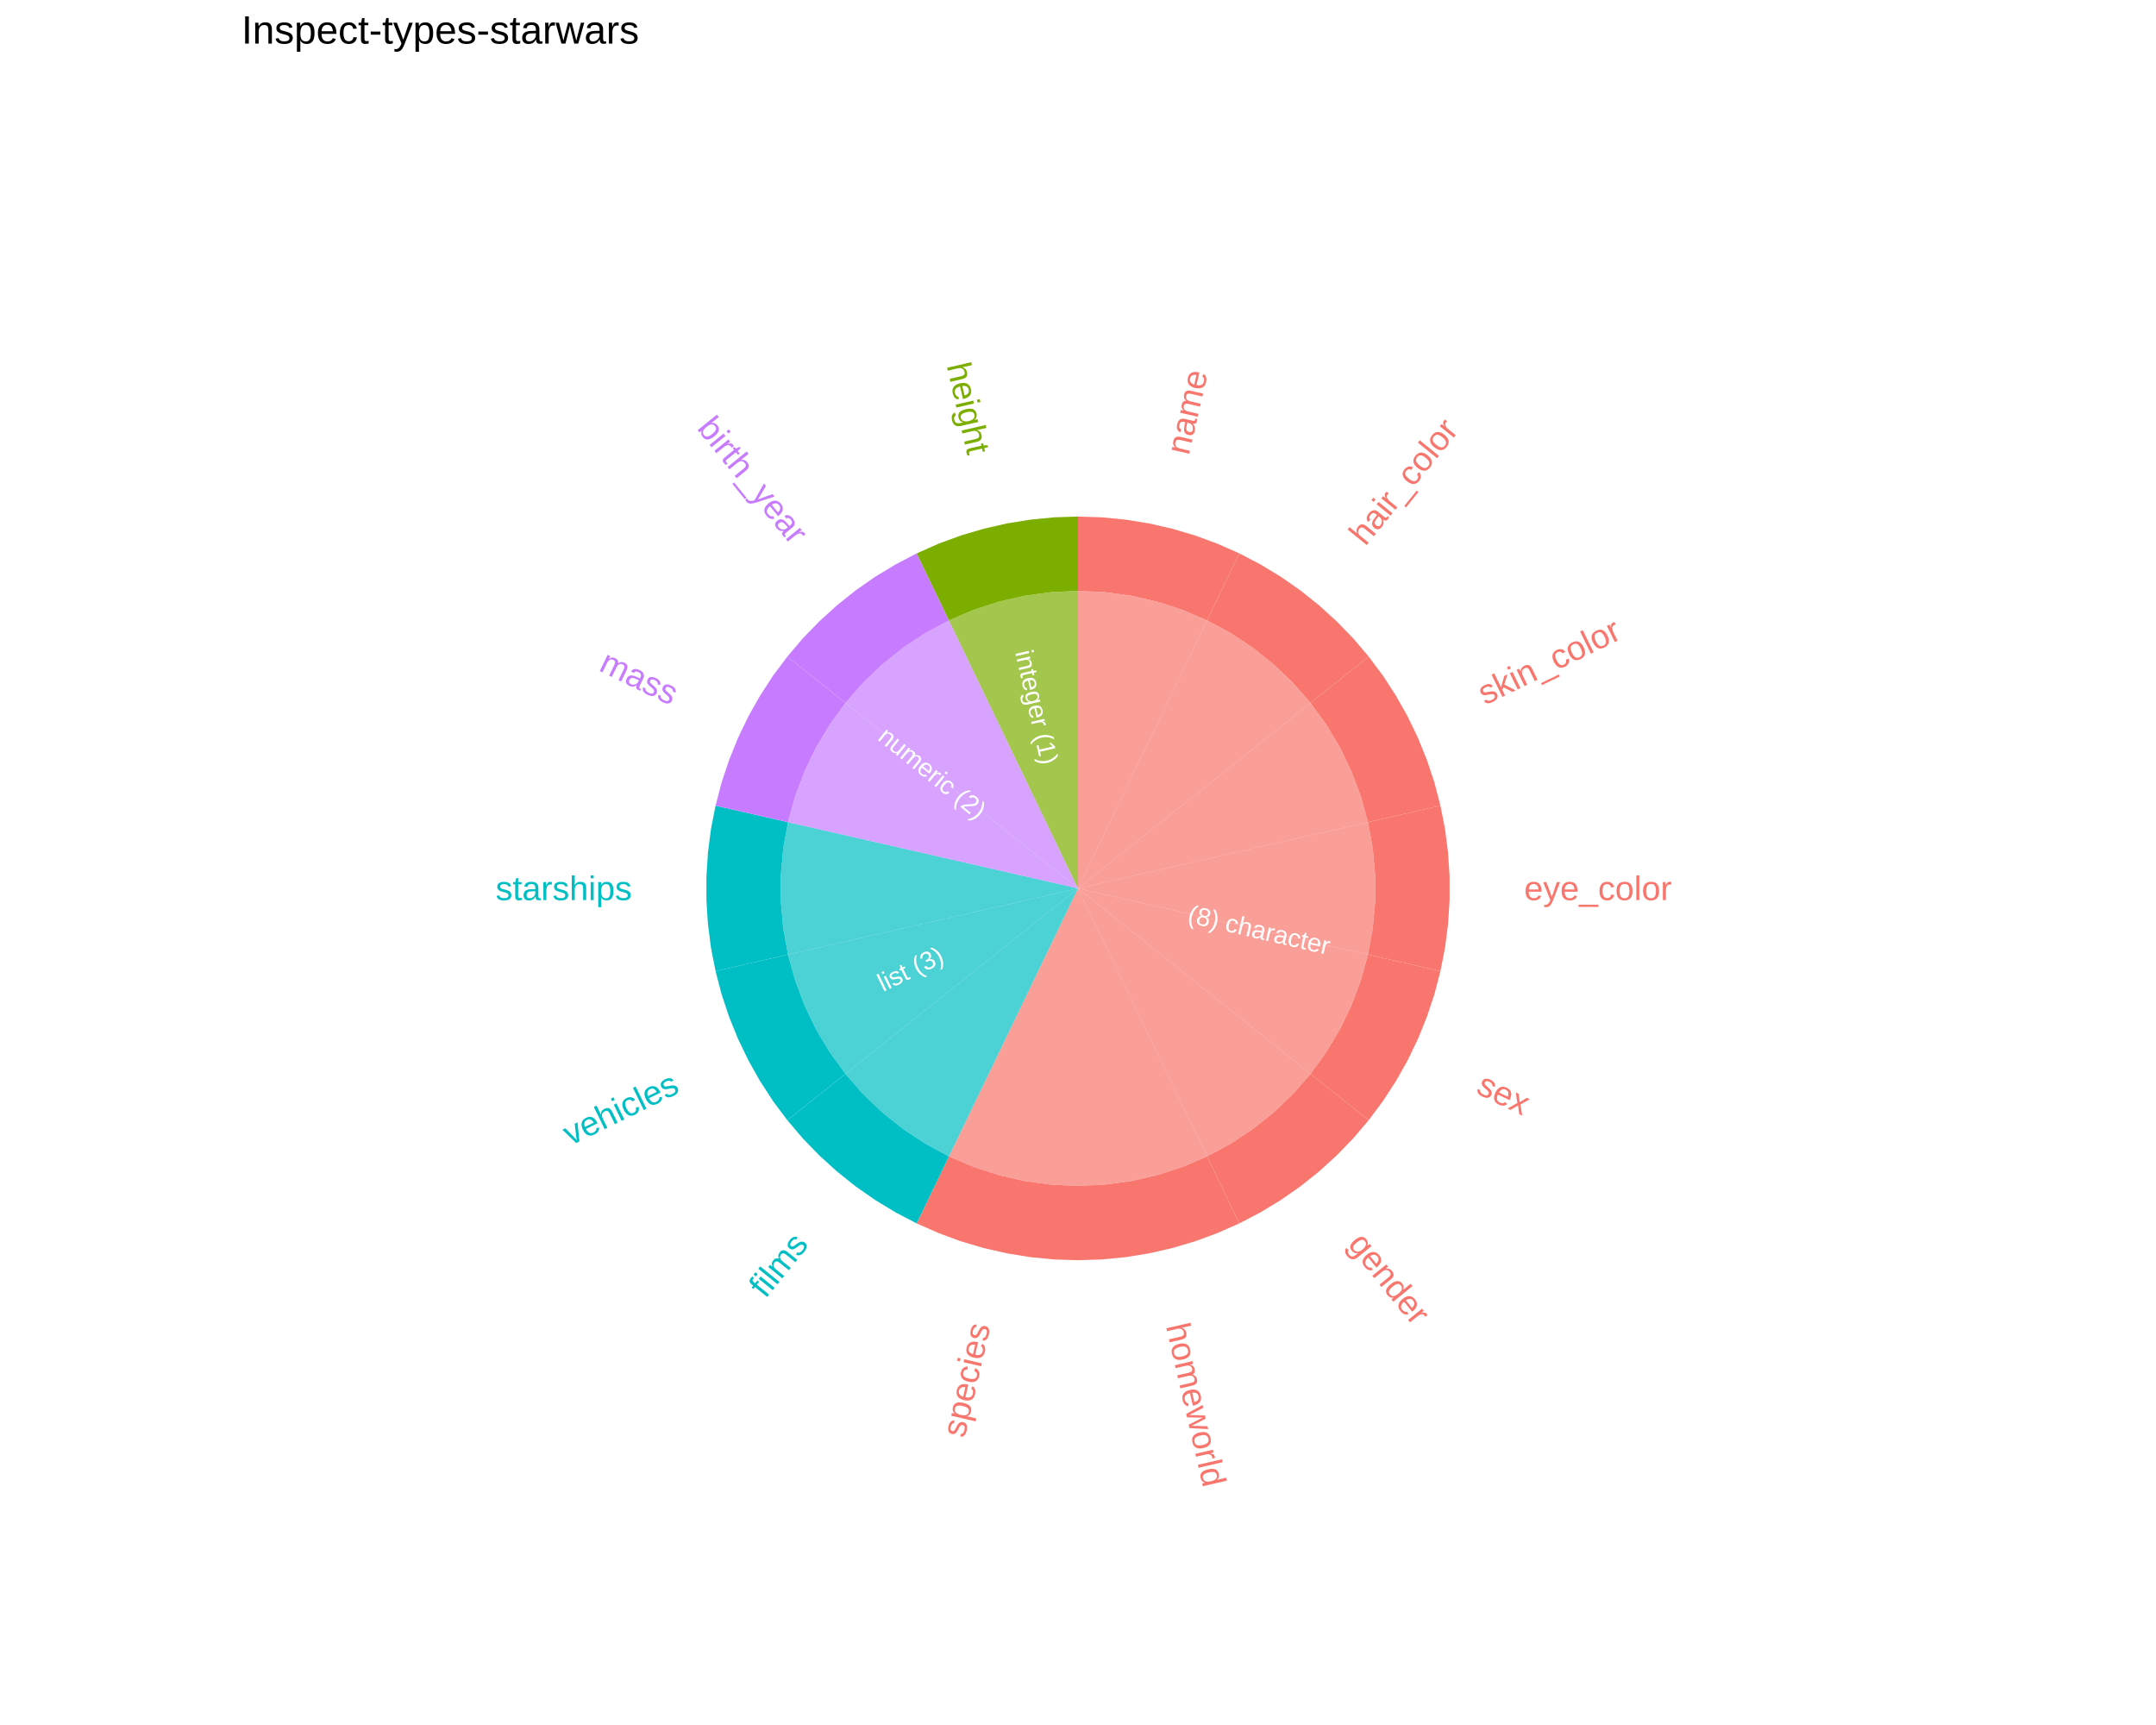
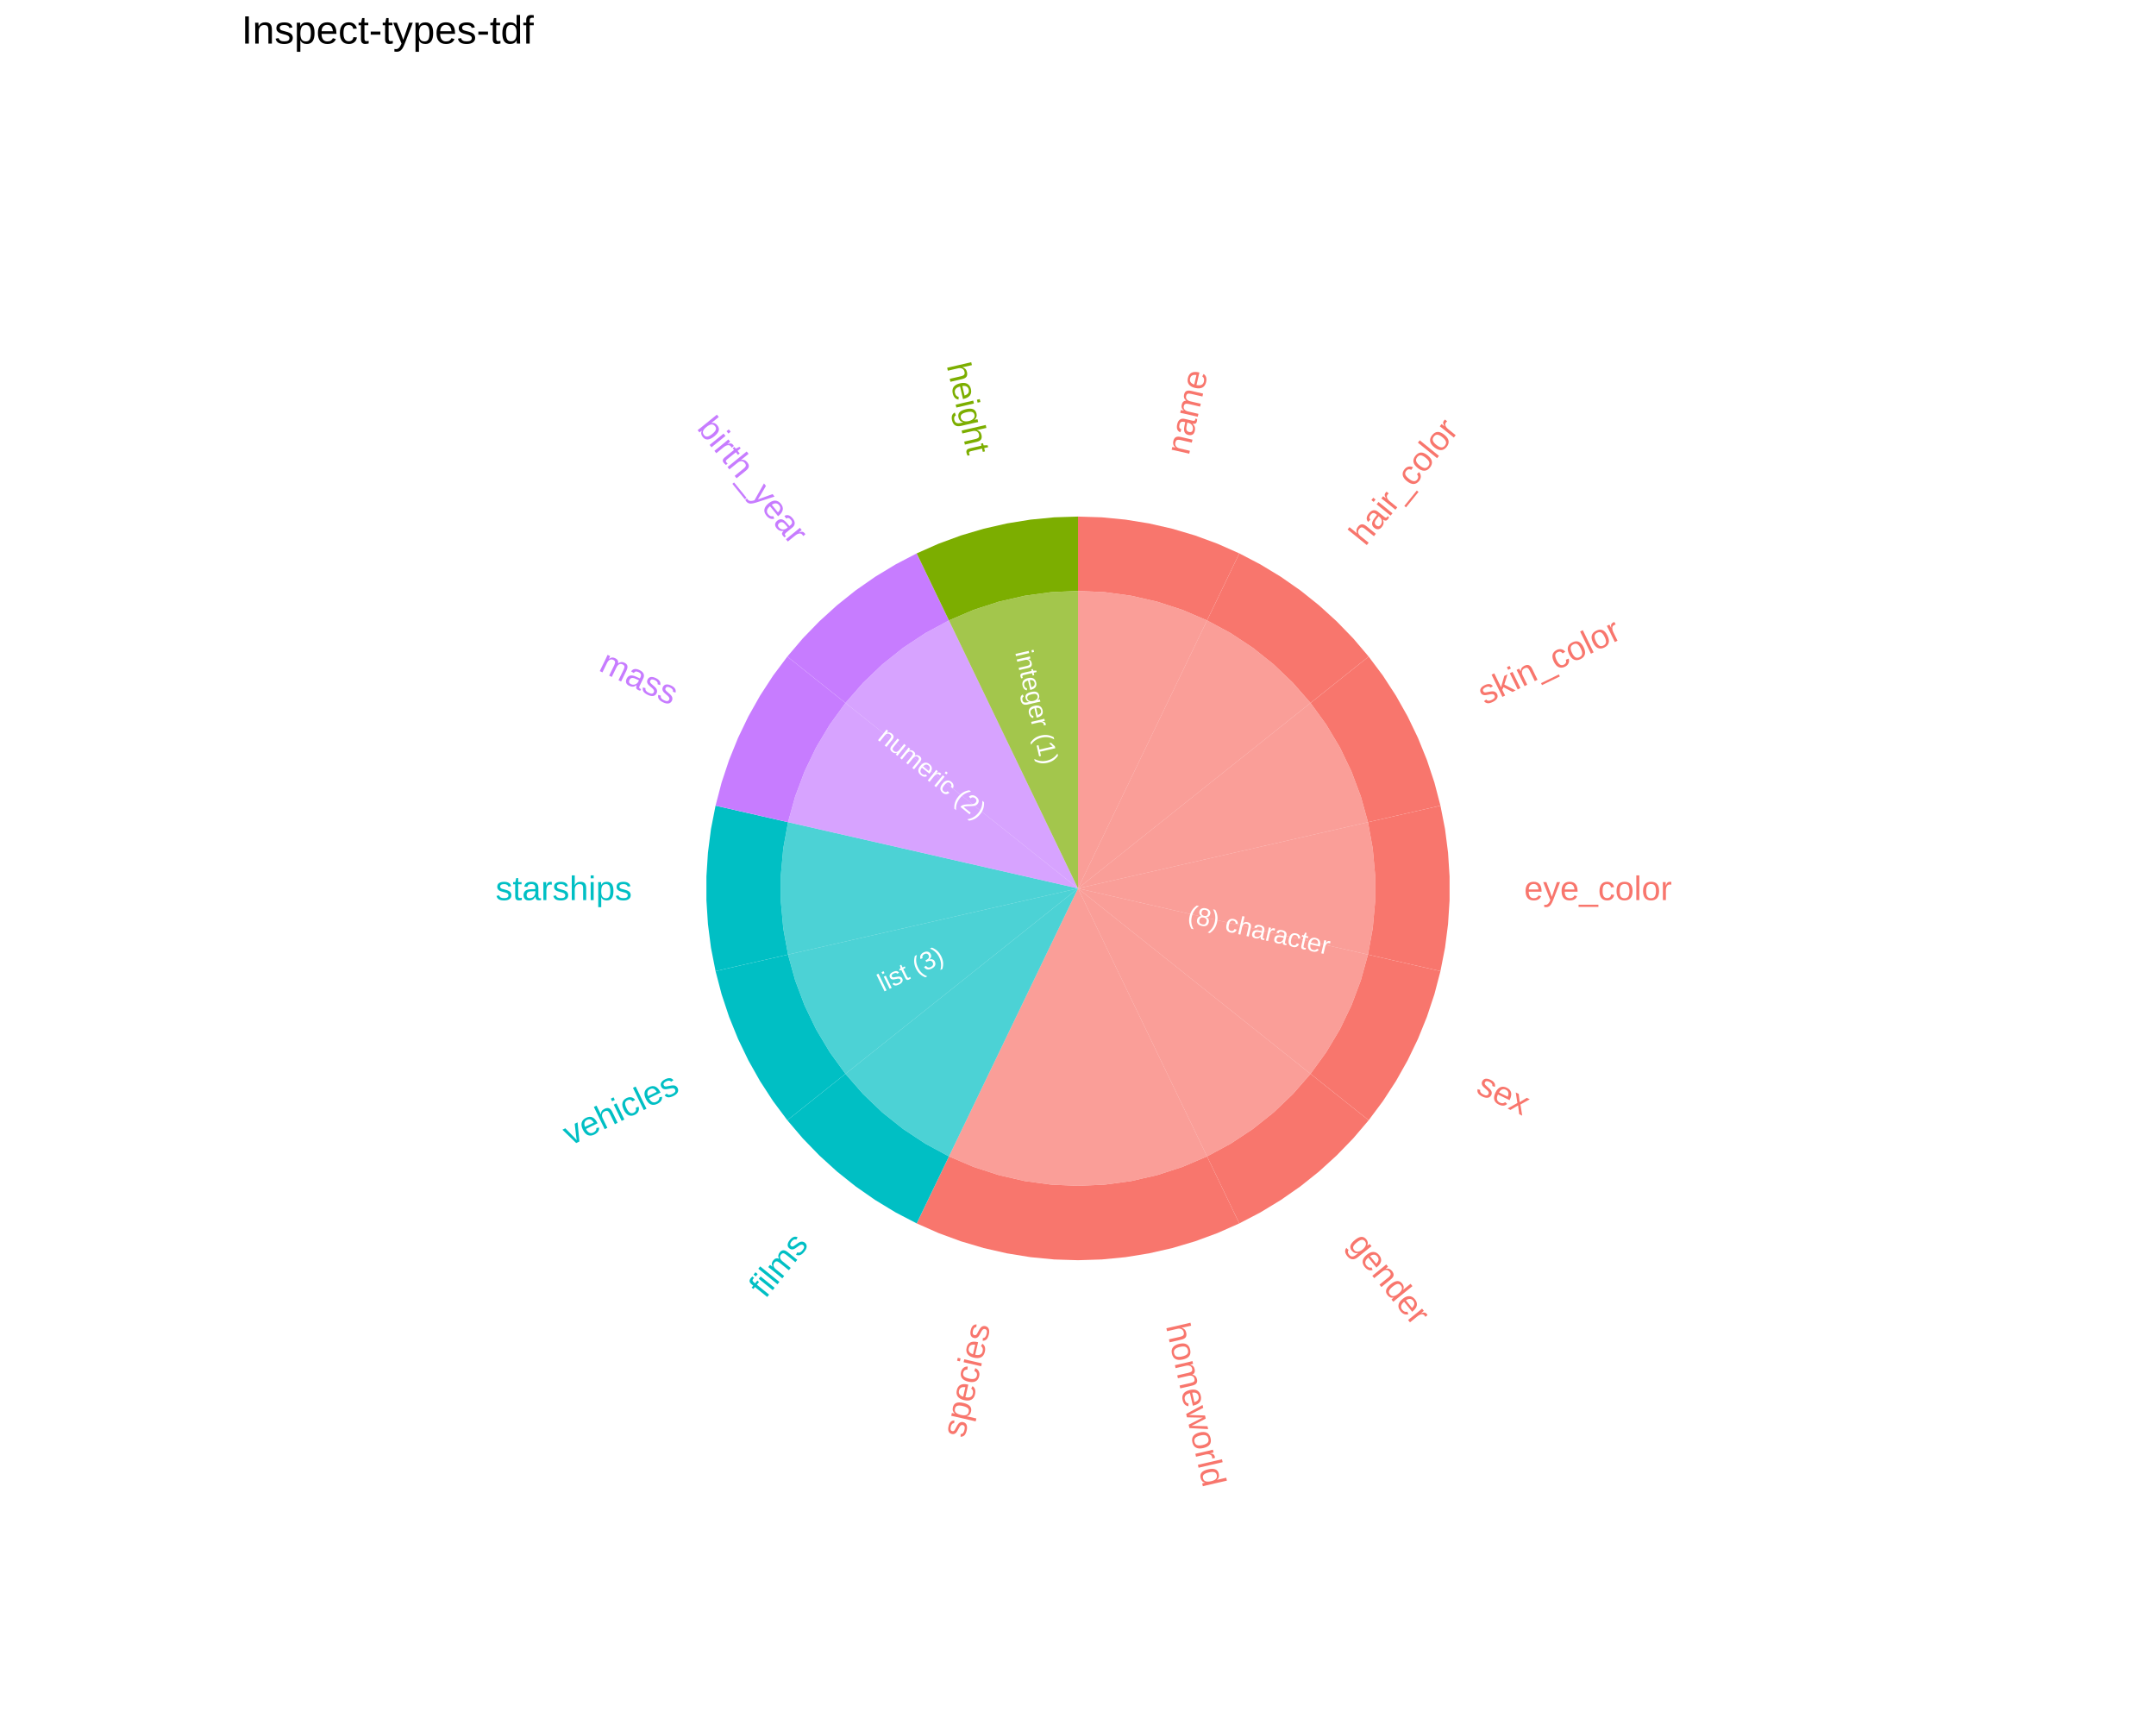
<svg xmlns="http://www.w3.org/2000/svg" viewBox="0 0 720.00 576.00">
  <defs>
    <style type="text/css">
    line, polyline, polygon, path, rect, circle {
      fill: none;
      stroke: #000000;
      stroke-linecap: round;
      stroke-linejoin: round;
      stroke-miterlimit: 10.00;
    }
  </style>
  </defs>
  <rect width="100%" height="100%" style="stroke: none; fill: #FFFFFF;" />
  <defs>
    <clipPath id="cpODAuNjV8NjM5LjM1fDU3Ni4wMHwxNy4yOQ==">
      <rect x="80.65" y="17.29" width="558.71" height="558.71" />
    </clipPath>
  </defs>
  <polygon points="403.10,207.16 406.69,199.70 410.28,192.24 413.87,184.78 406.59,181.56 399.12,178.81 391.49,176.55 383.73,174.78 375.88,173.51 367.95,172.74 360.00,172.49 360.00,180.77 360.00,189.04 360.00,197.32 368.90,197.72 377.74,198.92 386.42,200.90 394.90,203.65 403.10,207.16 " style="stroke-width: 1.07; stroke: none; fill: #F8766D;" clip-path="url(#cpODAuNjV8NjM5LjM1fDU3Ni4wMHwxNy4yOQ==)" />
  <polygon points="437.66,234.72 444.13,229.56 450.60,224.40 457.07,219.24 451.91,213.17 446.37,207.46 440.48,202.11 434.26,197.14 427.73,192.59 420.93,188.47 413.87,184.78 410.28,192.24 406.69,199.70 403.10,207.16 410.94,211.38 418.38,216.29 425.35,221.85 431.79,228.01 437.66,234.72 " style="stroke-width: 1.07; stroke: none; fill: #F8766D;" clip-path="url(#cpODAuNjV8NjM5LjM1fDU3Ni4wMHwxNy4yOQ==)" />
  <polygon points="456.84,274.54 464.91,272.70 472.97,270.86 481.04,269.02 479.03,261.32 476.52,253.77 473.53,246.39 470.08,239.22 466.17,232.28 461.83,225.61 457.07,219.24 450.60,224.40 444.13,229.56 437.66,234.72 442.89,241.93 447.47,249.58 451.33,257.61 454.46,265.95 456.84,274.54 " style="stroke-width: 1.07; stroke: none; fill: #F8766D;" clip-path="url(#cpODAuNjV8NjM5LjM1fDU3Ni4wMHwxNy4yOQ==)" />
  <polygon points="456.84,318.75 464.91,320.59 472.97,322.43 481.04,324.27 482.57,316.46 483.58,308.57 484.09,300.63 484.09,292.67 483.58,284.72 482.57,276.83 481.04,269.02 472.97,270.86 464.91,272.70 456.84,274.54 458.43,283.31 459.23,292.19 459.23,301.10 458.43,309.98 456.84,318.75 " style="stroke-width: 1.07; stroke: none; fill: #F8766D;" clip-path="url(#cpODAuNjV8NjM5LjM1fDU3Ni4wMHwxNy4yOQ==)" />
  <polygon points="437.66,358.57 444.13,363.74 450.60,368.90 457.07,374.06 461.83,367.68 466.17,361.01 470.08,354.07 473.53,346.90 476.52,339.53 479.03,331.97 481.04,324.27 472.97,322.43 464.91,320.59 456.84,318.75 454.46,327.34 451.33,335.68 447.47,343.71 442.89,351.36 437.66,358.57 " style="stroke-width: 1.07; stroke: none; fill: #F8766D;" clip-path="url(#cpODAuNjV8NjM5LjM1fDU3Ni4wMHwxNy4yOQ==)" />
  <polygon points="403.10,386.14 406.69,393.59 410.28,401.05 413.87,408.51 420.93,404.83 427.73,400.70 434.26,396.15 440.48,391.19 446.37,385.83 451.91,380.12 457.07,374.06 450.60,368.90 444.13,363.74 437.66,358.57 431.79,365.29 425.35,371.45 418.38,377.00 410.94,381.91 403.10,386.14 " style="stroke-width: 1.07; stroke: none; fill: #F8766D;" clip-path="url(#cpODAuNjV8NjM5LjM1fDU3Ni4wMHwxNy4yOQ==)" />
  <polygon points="360.00,395.97 360.00,404.25 360.00,412.53 360.00,420.80 367.95,420.55 375.88,419.78 383.73,418.51 391.49,416.74 399.12,414.48 406.59,411.73 413.87,408.51 410.28,401.05 406.69,393.59 403.10,386.14 394.90,389.64 386.42,392.39 377.74,394.38 368.90,395.57 360.00,395.97 " style="stroke-width: 1.07; stroke: none; fill: #F8766D;" clip-path="url(#cpODAuNjV8NjM5LjM1fDU3Ni4wMHwxNy4yOQ==)" />
  <polygon points="316.90,386.14 313.31,393.59 309.72,401.05 306.13,408.51 313.41,411.73 320.88,414.48 328.51,416.74 336.27,418.51 344.12,419.78 352.05,420.55 360.00,420.80 360.00,412.53 360.00,404.25 360.00,395.97 351.10,395.57 342.26,394.38 333.58,392.39 325.10,389.64 316.90,386.14 " style="stroke-width: 1.07; stroke: none; fill: #F8766D;" clip-path="url(#cpODAuNjV8NjM5LjM1fDU3Ni4wMHwxNy4yOQ==)" />
  <polygon points="282.34,358.57 275.87,363.74 269.40,368.90 262.93,374.06 268.09,380.12 273.63,385.83 279.52,391.19 285.74,396.15 292.27,400.70 299.07,404.83 306.13,408.51 309.72,401.05 313.31,393.59 316.90,386.14 309.06,381.91 301.62,377.00 294.65,371.45 288.21,365.29 282.34,358.57 " style="stroke-width: 1.07; stroke: none; fill: #00BFC4;" clip-path="url(#cpODAuNjV8NjM5LjM1fDU3Ni4wMHwxNy4yOQ==)" />
  <polygon points="263.16,318.75 255.09,320.59 247.03,322.43 238.96,324.27 240.97,331.97 243.48,339.53 246.47,346.90 249.92,354.07 253.83,361.01 258.17,367.68 262.93,374.06 269.40,368.90 275.87,363.74 282.34,358.57 277.11,351.36 272.53,343.71 268.67,335.68 265.54,327.34 263.16,318.75 " style="stroke-width: 1.07; stroke: none; fill: #00BFC4;" clip-path="url(#cpODAuNjV8NjM5LjM1fDU3Ni4wMHwxNy4yOQ==)" />
  <polygon points="263.16,274.54 255.09,272.70 247.03,270.86 238.96,269.02 237.43,276.83 236.42,284.72 235.91,292.67 235.91,300.63 236.42,308.57 237.43,316.46 238.96,324.27 247.03,322.43 255.09,320.59 263.16,318.75 261.57,309.98 260.77,301.10 260.77,292.19 261.57,283.31 263.16,274.54 " style="stroke-width: 1.07; stroke: none; fill: #00BFC4;" clip-path="url(#cpODAuNjV8NjM5LjM1fDU3Ni4wMHwxNy4yOQ==)" />
  <polygon points="282.34,234.72 275.87,229.56 269.40,224.40 262.93,219.24 258.17,225.61 253.83,232.28 249.92,239.22 246.47,246.39 243.48,253.77 240.97,261.32 238.96,269.02 247.03,270.86 255.09,272.70 263.16,274.54 265.54,265.95 268.67,257.61 272.53,249.58 277.11,241.93 282.34,234.72 " style="stroke-width: 1.07; stroke: none; fill: #C77CFF;" clip-path="url(#cpODAuNjV8NjM5LjM1fDU3Ni4wMHwxNy4yOQ==)" />
  <polygon points="316.90,207.16 313.31,199.70 309.72,192.24 306.13,184.78 299.07,188.47 292.27,192.59 285.74,197.14 279.52,202.11 273.63,207.46 268.09,213.17 262.93,219.24 269.40,224.40 275.87,229.56 282.34,234.72 288.21,228.01 294.65,221.85 301.62,216.29 309.06,211.38 316.90,207.16 " style="stroke-width: 1.07; stroke: none; fill: #C77CFF;" clip-path="url(#cpODAuNjV8NjM5LjM1fDU3Ni4wMHwxNy4yOQ==)" />
  <polygon points="360.00,197.32 360.00,189.04 360.00,180.77 360.00,172.49 352.05,172.74 344.12,173.51 336.27,174.78 328.51,176.55 320.88,178.81 313.41,181.56 306.13,184.78 309.72,192.24 313.31,199.70 316.90,207.16 325.10,203.65 333.58,200.90 342.26,198.92 351.10,197.72 360.00,197.32 " style="stroke-width: 1.07; stroke: none; fill: #7CAE00;" clip-path="url(#cpODAuNjV8NjM5LjM1fDU3Ni4wMHwxNy4yOQ==)" />
  <polygon points="360.00,296.65 363.32,289.76 366.63,282.88 369.95,275.99 373.26,269.11 376.58,262.23 379.89,255.34 383.21,248.46 386.52,241.58 389.84,234.69 393.15,227.81 396.47,220.92 399.78,214.04 403.10,207.16 394.90,203.65 386.42,200.90 377.74,198.92 368.90,197.72 360.00,197.32 360.00,204.96 360.00,212.60 360.00,220.24 360.00,227.88 360.00,235.52 360.00,243.16 360.00,250.80 360.00,258.44 360.00,266.08 360.00,273.72 360.00,281.37 360.00,289.01 360.00,296.65 360.00,296.65 " style="stroke-width: 1.07; stroke: none; fill: #F8766D; fill-opacity: 0.70;" clip-path="url(#cpODAuNjV8NjM5LjM1fDU3Ni4wMHwxNy4yOQ==)" />
  <polygon points="360.00,296.65 365.97,291.88 371.95,287.12 377.92,282.35 383.89,277.59 389.87,272.83 395.84,268.06 401.81,263.30 407.79,258.54 413.76,253.77 419.74,249.01 425.71,244.24 431.68,239.48 437.66,234.72 431.79,228.01 425.35,221.85 418.38,216.29 410.94,211.38 403.10,207.16 399.78,214.04 396.47,220.92 393.15,227.81 389.84,234.69 386.52,241.58 383.21,248.46 379.89,255.34 376.58,262.23 373.26,269.11 369.95,275.99 366.63,282.88 363.32,289.76 360.00,296.65 360.00,296.65 " style="stroke-width: 1.07; stroke: none; fill: #F8766D; fill-opacity: 0.70;" clip-path="url(#cpODAuNjV8NjM5LjM1fDU3Ni4wMHwxNy4yOQ==)" />
  <polygon points="360.00,296.65 367.45,294.95 374.90,293.25 382.35,291.55 389.80,289.85 397.24,288.15 404.69,286.45 412.14,284.74 419.59,283.04 427.04,281.34 434.49,279.64 441.94,277.94 449.39,276.24 456.84,274.54 454.46,265.95 451.33,257.61 447.47,249.58 442.89,241.93 437.66,234.72 431.68,239.48 425.71,244.24 419.74,249.01 413.76,253.77 407.79,258.54 401.81,263.30 395.84,268.06 389.87,272.83 383.89,277.59 377.92,282.35 371.95,287.12 365.97,291.88 360.00,296.65 360.00,296.65 " style="stroke-width: 1.07; stroke: none; fill: #F8766D; fill-opacity: 0.70;" clip-path="url(#cpODAuNjV8NjM5LjM1fDU3Ni4wMHwxNy4yOQ==)" />
  <polygon points="360.00,296.65 367.45,298.35 374.90,300.05 382.35,301.75 389.80,303.45 397.24,305.15 404.69,306.85 412.14,308.55 419.59,310.25 427.04,311.95 434.49,313.65 441.94,315.35 449.39,317.05 456.84,318.75 458.43,309.98 459.23,301.10 459.23,292.19 458.43,283.31 456.84,274.54 449.39,276.24 441.94,277.94 434.49,279.64 427.04,281.34 419.59,283.04 412.14,284.74 404.69,286.45 397.24,288.15 389.80,289.85 382.35,291.55 374.90,293.25 367.45,294.95 360.00,296.65 360.00,296.65 " style="stroke-width: 1.07; stroke: none; fill: #F8766D; fill-opacity: 0.70;" clip-path="url(#cpODAuNjV8NjM5LjM1fDU3Ni4wMHwxNy4yOQ==)" />
  <polygon points="360.00,296.65 365.97,301.41 371.95,306.17 377.92,310.94 383.89,315.70 389.87,320.46 395.84,325.23 401.81,329.99 407.79,334.76 413.76,339.52 419.74,344.28 425.71,349.05 431.68,353.81 437.66,358.57 442.89,351.36 447.47,343.71 451.33,335.68 454.46,327.34 456.84,318.75 449.39,317.05 441.94,315.35 434.49,313.65 427.04,311.95 419.59,310.25 412.14,308.55 404.69,306.85 397.24,305.15 389.80,303.45 382.35,301.75 374.90,300.05 367.45,298.35 360.00,296.65 360.00,296.65 " style="stroke-width: 1.07; stroke: none; fill: #F8766D; fill-opacity: 0.70;" clip-path="url(#cpODAuNjV8NjM5LjM1fDU3Ni4wMHwxNy4yOQ==)" />
  <polygon points="360.00,296.65 363.32,303.53 366.63,310.41 369.95,317.30 373.26,324.18 376.58,331.07 379.89,337.95 383.21,344.83 386.52,351.72 389.84,358.60 393.15,365.48 396.47,372.37 399.78,379.25 403.10,386.14 410.94,381.91 418.38,377.00 425.35,371.45 431.79,365.29 437.66,358.57 431.68,353.81 425.71,349.05 419.74,344.28 413.76,339.52 407.79,334.76 401.81,329.99 395.84,325.23 389.87,320.46 383.89,315.70 377.92,310.94 371.95,306.17 365.97,301.41 360.00,296.65 360.00,296.65 " style="stroke-width: 1.07; stroke: none; fill: #F8766D; fill-opacity: 0.70;" clip-path="url(#cpODAuNjV8NjM5LjM1fDU3Ni4wMHwxNy4yOQ==)" />
  <polygon points="360.00,296.65 360.00,304.29 360.00,311.93 360.00,319.57 360.00,327.21 360.00,334.85 360.00,342.49 360.00,350.13 360.00,357.77 360.00,365.41 360.00,373.05 360.00,380.69 360.00,388.33 360.00,395.97 368.90,395.57 377.74,394.38 386.42,392.39 394.90,389.64 403.10,386.14 399.78,379.25 396.47,372.37 393.15,365.48 389.84,358.60 386.52,351.72 383.21,344.83 379.89,337.95 376.58,331.07 373.26,324.18 369.95,317.30 366.63,310.41 363.32,303.53 360.00,296.65 360.00,296.65 " style="stroke-width: 1.07; stroke: none; fill: #F8766D; fill-opacity: 0.70;" clip-path="url(#cpODAuNjV8NjM5LjM1fDU3Ni4wMHwxNy4yOQ==)" />
  <polygon points="360.00,296.65 356.68,303.53 353.37,310.41 350.05,317.30 346.74,324.18 343.42,331.07 340.11,337.95 336.79,344.83 333.48,351.72 330.16,358.60 326.85,365.48 323.53,372.37 320.22,379.25 316.90,386.14 325.10,389.64 333.58,392.39 342.26,394.38 351.10,395.57 360.00,395.97 360.00,388.33 360.00,380.69 360.00,373.05 360.00,365.41 360.00,357.77 360.00,350.13 360.00,342.49 360.00,334.85 360.00,327.21 360.00,319.57 360.00,311.93 360.00,304.29 360.00,296.65 360.00,296.65 " style="stroke-width: 1.07; stroke: none; fill: #F8766D; fill-opacity: 0.70;" clip-path="url(#cpODAuNjV8NjM5LjM1fDU3Ni4wMHwxNy4yOQ==)" />
  <polygon points="360.00,296.65 354.03,301.41 348.05,306.17 342.08,310.94 336.11,315.70 330.13,320.46 324.16,325.23 318.19,329.99 312.21,334.76 306.24,339.52 300.26,344.28 294.29,349.05 288.32,353.81 282.34,358.57 288.21,365.29 294.65,371.45 301.62,377.00 309.06,381.91 316.90,386.14 320.22,379.25 323.53,372.37 326.85,365.48 330.16,358.60 333.48,351.72 336.79,344.83 340.11,337.95 343.42,331.07 346.74,324.18 350.05,317.30 353.37,310.41 356.68,303.53 360.00,296.65 360.00,296.65 " style="stroke-width: 1.07; stroke: none; fill: #00BFC4; fill-opacity: 0.70;" clip-path="url(#cpODAuNjV8NjM5LjM1fDU3Ni4wMHwxNy4yOQ==)" />
  <polygon points="360.00,296.65 352.55,298.35 345.10,300.05 337.65,301.75 330.20,303.45 322.76,305.15 315.31,306.85 307.86,308.55 300.41,310.25 292.96,311.95 285.51,313.65 278.06,315.35 270.61,317.05 263.16,318.75 265.54,327.34 268.67,335.68 272.53,343.71 277.11,351.36 282.34,358.57 288.32,353.81 294.29,349.05 300.26,344.28 306.24,339.52 312.21,334.76 318.19,329.99 324.16,325.23 330.13,320.46 336.11,315.70 342.08,310.94 348.05,306.17 354.03,301.41 360.00,296.65 360.00,296.65 " style="stroke-width: 1.07; stroke: none; fill: #00BFC4; fill-opacity: 0.70;" clip-path="url(#cpODAuNjV8NjM5LjM1fDU3Ni4wMHwxNy4yOQ==)" />
  <polygon points="360.00,296.65 352.55,294.95 345.10,293.25 337.65,291.55 330.20,289.85 322.76,288.15 315.31,286.45 307.86,284.74 300.41,283.04 292.96,281.34 285.51,279.64 278.06,277.94 270.61,276.24 263.16,274.54 261.57,283.31 260.77,292.19 260.77,301.10 261.57,309.98 263.16,318.75 270.61,317.05 278.06,315.35 285.51,313.65 292.96,311.95 300.41,310.25 307.86,308.55 315.31,306.85 322.76,305.15 330.20,303.45 337.65,301.75 345.10,300.05 352.55,298.35 360.00,296.65 360.00,296.65 " style="stroke-width: 1.07; stroke: none; fill: #00BFC4; fill-opacity: 0.70;" clip-path="url(#cpODAuNjV8NjM5LjM1fDU3Ni4wMHwxNy4yOQ==)" />
  <polygon points="360.00,296.65 354.03,291.88 348.05,287.12 342.08,282.35 336.11,277.59 330.13,272.83 324.16,268.06 318.19,263.30 312.21,258.54 306.24,253.77 300.26,249.01 294.29,244.24 288.32,239.48 282.34,234.72 277.11,241.93 272.53,249.58 268.67,257.61 265.54,265.95 263.16,274.54 270.61,276.24 278.06,277.94 285.51,279.64 292.96,281.34 300.41,283.04 307.86,284.74 315.31,286.45 322.76,288.15 330.20,289.85 337.65,291.55 345.10,293.25 352.55,294.95 360.00,296.65 360.00,296.65 " style="stroke-width: 1.07; stroke: none; fill: #C77CFF; fill-opacity: 0.70;" clip-path="url(#cpODAuNjV8NjM5LjM1fDU3Ni4wMHwxNy4yOQ==)" />
  <polygon points="360.00,296.65 356.68,289.76 353.37,282.88 350.05,275.99 346.74,269.11 343.42,262.23 340.11,255.34 336.79,248.46 333.48,241.58 330.16,234.69 326.85,227.81 323.53,220.92 320.22,214.04 316.90,207.16 309.06,211.38 301.62,216.29 294.65,221.85 288.21,228.01 282.34,234.72 288.32,239.48 294.29,244.24 300.26,249.01 306.24,253.77 312.21,258.54 318.19,263.30 324.16,268.06 330.13,272.83 336.11,277.59 342.08,282.35 348.05,287.12 354.03,291.88 360.00,296.65 360.00,296.65 " style="stroke-width: 1.07; stroke: none; fill: #C77CFF; fill-opacity: 0.70;" clip-path="url(#cpODAuNjV8NjM5LjM1fDU3Ni4wMHwxNy4yOQ==)" />
  <polygon points="360.00,296.65 360.00,289.01 360.00,281.37 360.00,273.72 360.00,266.08 360.00,258.44 360.00,250.80 360.00,243.16 360.00,235.52 360.00,227.88 360.00,220.24 360.00,212.60 360.00,204.96 360.00,197.32 351.10,197.72 342.26,198.92 333.58,200.90 325.10,203.65 316.90,207.16 320.22,214.04 323.53,220.92 326.85,227.81 330.16,234.69 333.48,241.58 336.79,248.46 340.11,255.34 343.42,262.23 346.74,269.11 350.05,275.99 353.37,282.88 356.68,289.76 360.00,296.65 360.00,296.65 " style="stroke-width: 1.07; stroke: none; fill: #7CAE00; fill-opacity: 0.70;" clip-path="url(#cpODAuNjV8NjM5LjM1fDU3Ni4wMHwxNy4yOQ==)" />
  <g clip-path="url(#cpODAuNjV8NjM5LjM1fDU3Ni4wMHwxNy4yOQ==)">
    <text transform="translate(396.97,152.26) rotate(-77)" style="font-size: 11.38px; fill: #F8766D; font-family: Liberation Sans;" textLength="28.45px" lengthAdjust="spacingAndGlyphs">name</text>
  </g>
  <g clip-path="url(#cpODAuNjV8NjM5LjM1fDU3Ni4wMHwxNy4yOQ==)">
    <text transform="translate(455.95,182.60) rotate(-51)" style="font-size: 11.38px; fill: #F8766D; font-family: Liberation Sans;" textLength="49.95px" lengthAdjust="spacingAndGlyphs">hair_color</text>
  </g>
  <g clip-path="url(#cpODAuNjV8NjM5LjM1fDU3Ni4wMHwxNy4yOQ==)">
    <text transform="translate(495.93,235.53) rotate(-26)" style="font-size: 11.38px; fill: #F8766D; font-family: Liberation Sans;" textLength="51.22px" lengthAdjust="spacingAndGlyphs">skin_color</text>
  </g>
  <g clip-path="url(#cpODAuNjV8NjM5LjM1fDU3Ni4wMHwxNy4yOQ==)">
    <text x="508.99" y="300.56" style="font-size: 11.38px; fill: #F8766D; font-family: Liberation Sans;" textLength="49.33px" lengthAdjust="spacingAndGlyphs">eye_color</text>
  </g>
  <g clip-path="url(#cpODAuNjV8NjM5LjM1fDU3Ni4wMHwxNy4yOQ==)">
    <text transform="translate(492.54,364.82) rotate(26)" style="font-size: 11.38px; fill: #F8766D; font-family: Liberation Sans;" textLength="17.70px" lengthAdjust="spacingAndGlyphs">sex</text>
  </g>
  <g clip-path="url(#cpODAuNjV8NjM5LjM1fDU3Ni4wMHwxNy4yOQ==)">
    <text transform="translate(449.83,415.57) rotate(51)" style="font-size: 11.38px; fill: #F8766D; font-family: Liberation Sans;" textLength="35.42px" lengthAdjust="spacingAndGlyphs">gender</text>
  </g>
  <g clip-path="url(#cpODAuNjV8NjM5LjM1fDU3Ni4wMHwxNy4yOQ==)">
    <text transform="translate(389.34,442.77) rotate(77)" style="font-size: 11.38px; fill: #F8766D; font-family: Liberation Sans;" textLength="55.64px" lengthAdjust="spacingAndGlyphs">homeworld</text>
  </g>
  <g clip-path="url(#cpODAuNjV8NjM5LjM1fDU3Ni4wMHwxNy4yOQ==)">
    <text transform="translate(322.08,480.38) rotate(283)" style="font-size: 11.38px; fill: #F8766D; font-family: Liberation Sans;" textLength="38.58px" lengthAdjust="spacingAndGlyphs">species</text>
  </g>
  <g clip-path="url(#cpODAuNjV8NjM5LjM1fDU3Ni4wMHwxNy4yOQ==)">
    <text transform="translate(255.59,433.85) rotate(309)" style="font-size: 11.38px; fill: #00BFC4; font-family: Liberation Sans;" textLength="23.38px" lengthAdjust="spacingAndGlyphs">films</text>
  </g>
  <g clip-path="url(#cpODAuNjV8NjM5LjM1fDU3Ni4wMHwxNy4yOQ==)">
    <text transform="translate(190.43,382.65) rotate(334)" style="font-size: 11.38px; fill: #00BFC4; font-family: Liberation Sans;" textLength="41.11px" lengthAdjust="spacingAndGlyphs">vehicles</text>
  </g>
  <g clip-path="url(#cpODAuNjV8NjM5LjM1fDU3Ni4wMHwxNy4yOQ==)">
    <text transform="translate(165.50,300.56) rotate(360)" style="font-size: 11.38px; fill: #00BFC4; font-family: Liberation Sans;" textLength="45.52px" lengthAdjust="spacingAndGlyphs">starships</text>
  </g>
  <g clip-path="url(#cpODAuNjV8NjM5LjM1fDU3Ni4wMHwxNy4yOQ==)">
    <text transform="translate(199.59,223.74) rotate(386)" style="font-size: 11.38px; fill: #C77CFF; font-family: Liberation Sans;" textLength="27.17px" lengthAdjust="spacingAndGlyphs">mass</text>
  </g>
  <g clip-path="url(#cpODAuNjV8NjM5LjM1fDU3Ni4wMHwxNy4yOQ==)">
    <text transform="translate(232.51,143.06) rotate(411)" style="font-size: 11.38px; fill: #C77CFF; font-family: Liberation Sans;" textLength="50.58px" lengthAdjust="spacingAndGlyphs">birth_year</text>
  </g>
  <g clip-path="url(#cpODAuNjV8NjM5LjM1fDU3Ni4wMHwxNy4yOQ==)">
    <text transform="translate(316.13,122.04) rotate(437)" style="font-size: 11.38px; fill: #7CAE00; font-family: Liberation Sans;" textLength="31.00px" lengthAdjust="spacingAndGlyphs">height</text>
  </g>
  <g clip-path="url(#cpODAuNjV8NjM5LjM1fDU3Ni4wMHwxNy4yOQ==)">
    <text transform="translate(396.27,307.94) rotate(13)" style="font-size: 8.54px; fill: #FFFFFF; font-family: Liberation Sans;" textLength="48.41px" lengthAdjust="spacingAndGlyphs">(8) character</text>
  </g>
  <g clip-path="url(#cpODAuNjV8NjM5LjM1fDU3Ni4wMHwxNy4yOQ==)">
    <text transform="translate(294.88,331.27) rotate(334)" style="font-size: 8.54px; fill: #FFFFFF; font-family: Liberation Sans;" textLength="23.23px" lengthAdjust="spacingAndGlyphs">list (3)</text>
  </g>
  <g clip-path="url(#cpODAuNjV8NjM5LjM1fDU3Ni4wMHwxNy4yOQ==)">
    <text transform="translate(292.76,246.78) rotate(399)" style="font-size: 8.54px; fill: #FFFFFF; font-family: Liberation Sans;" textLength="43.17px" lengthAdjust="spacingAndGlyphs">numeric (2)</text>
  </g>
  <g clip-path="url(#cpODAuNjV8NjM5LjM1fDU3Ni4wMHwxNy4yOQ==)">
    <text transform="translate(338.99,217.80) rotate(437)" style="font-size: 8.54px; fill: #FFFFFF; font-family: Liberation Sans;" textLength="38.92px" lengthAdjust="spacingAndGlyphs">integer (1)</text>
  </g>
  <defs>
    <clipPath id="cpMC4wMHw3MjAuMDB8NTc2LjAwfDAuMDA=">
      <rect x="0.00" y="0.00" width="720.00" height="576.00" />
    </clipPath>
  </defs>
  <g clip-path="url(#cpMC4wMHw3MjAuMDB8NTc2LjAwfDAuMDA=)">
-     <text x="80.65" y="14.56" style="font-size: 13.20px; font-family: Liberation Sans;" textLength="132.58px" lengthAdjust="spacingAndGlyphs">Inspect-types-starwars</text>
+     <text x="80.65" y="14.56" style="font-size: 13.20px; font-family: Liberation Sans;" textLength="132.58px" lengthAdjust="spacingAndGlyphs">Inspect-types-tdf</text>
  </g>
</svg>
